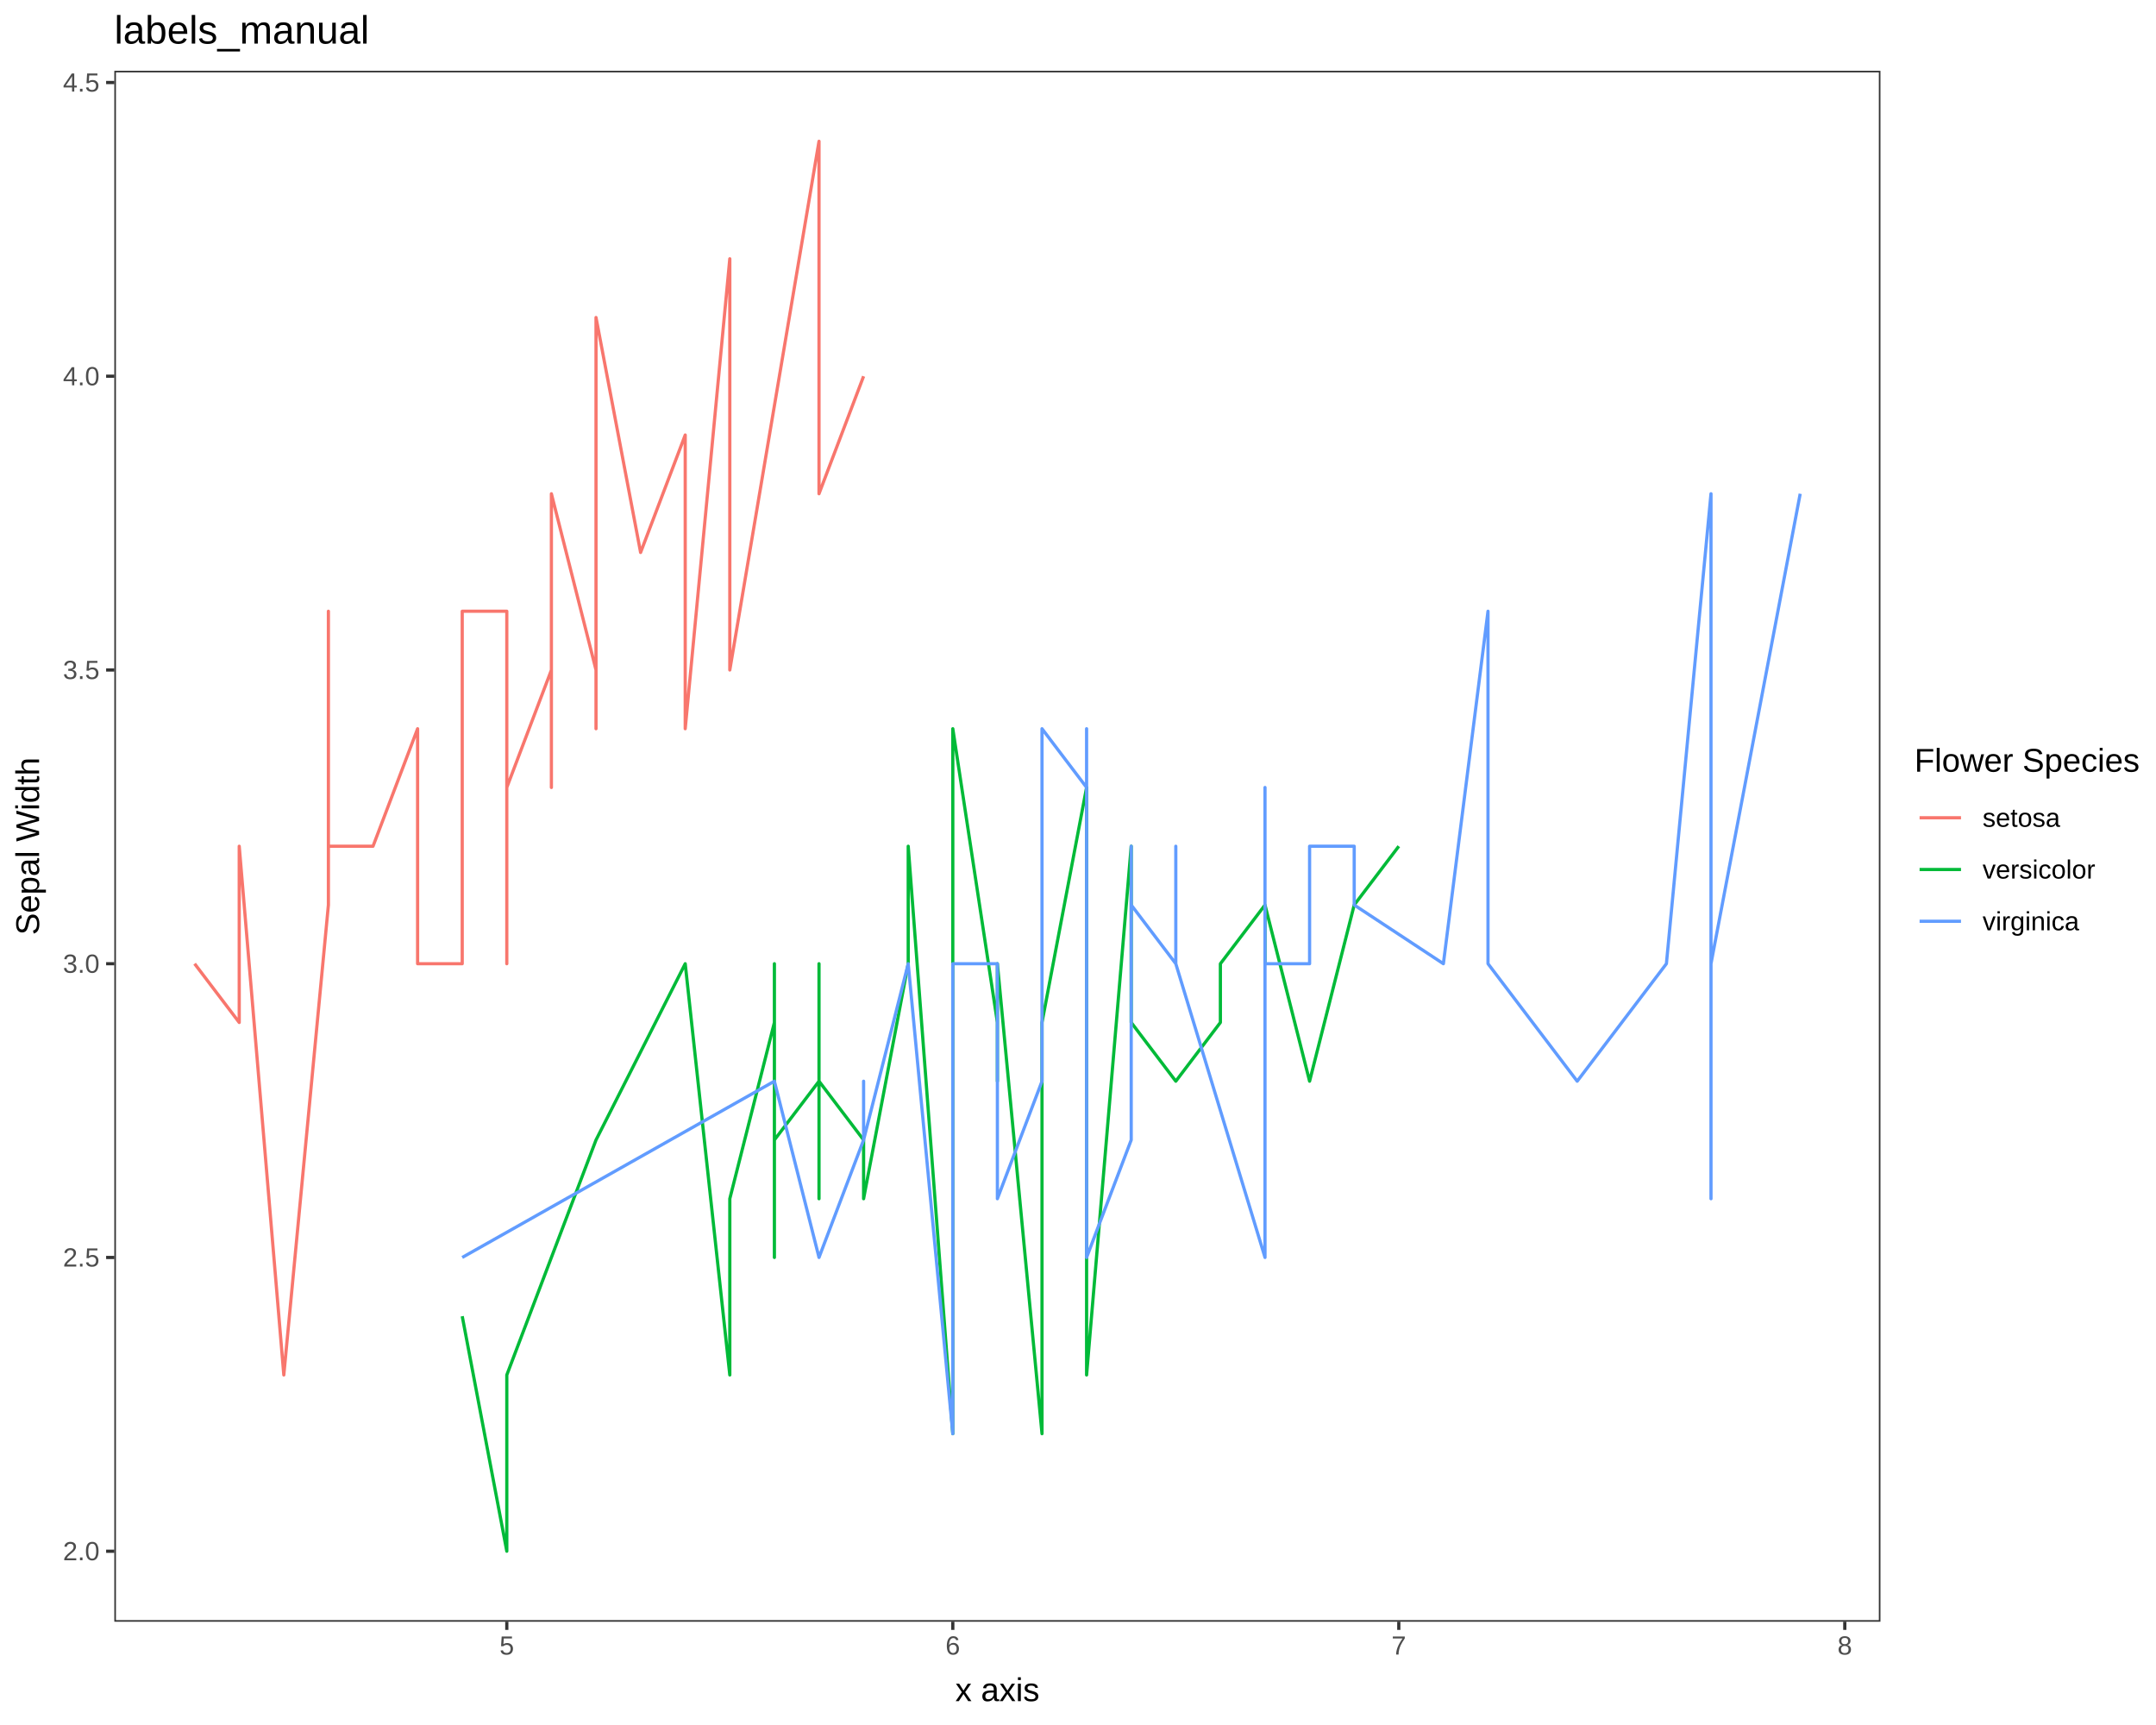
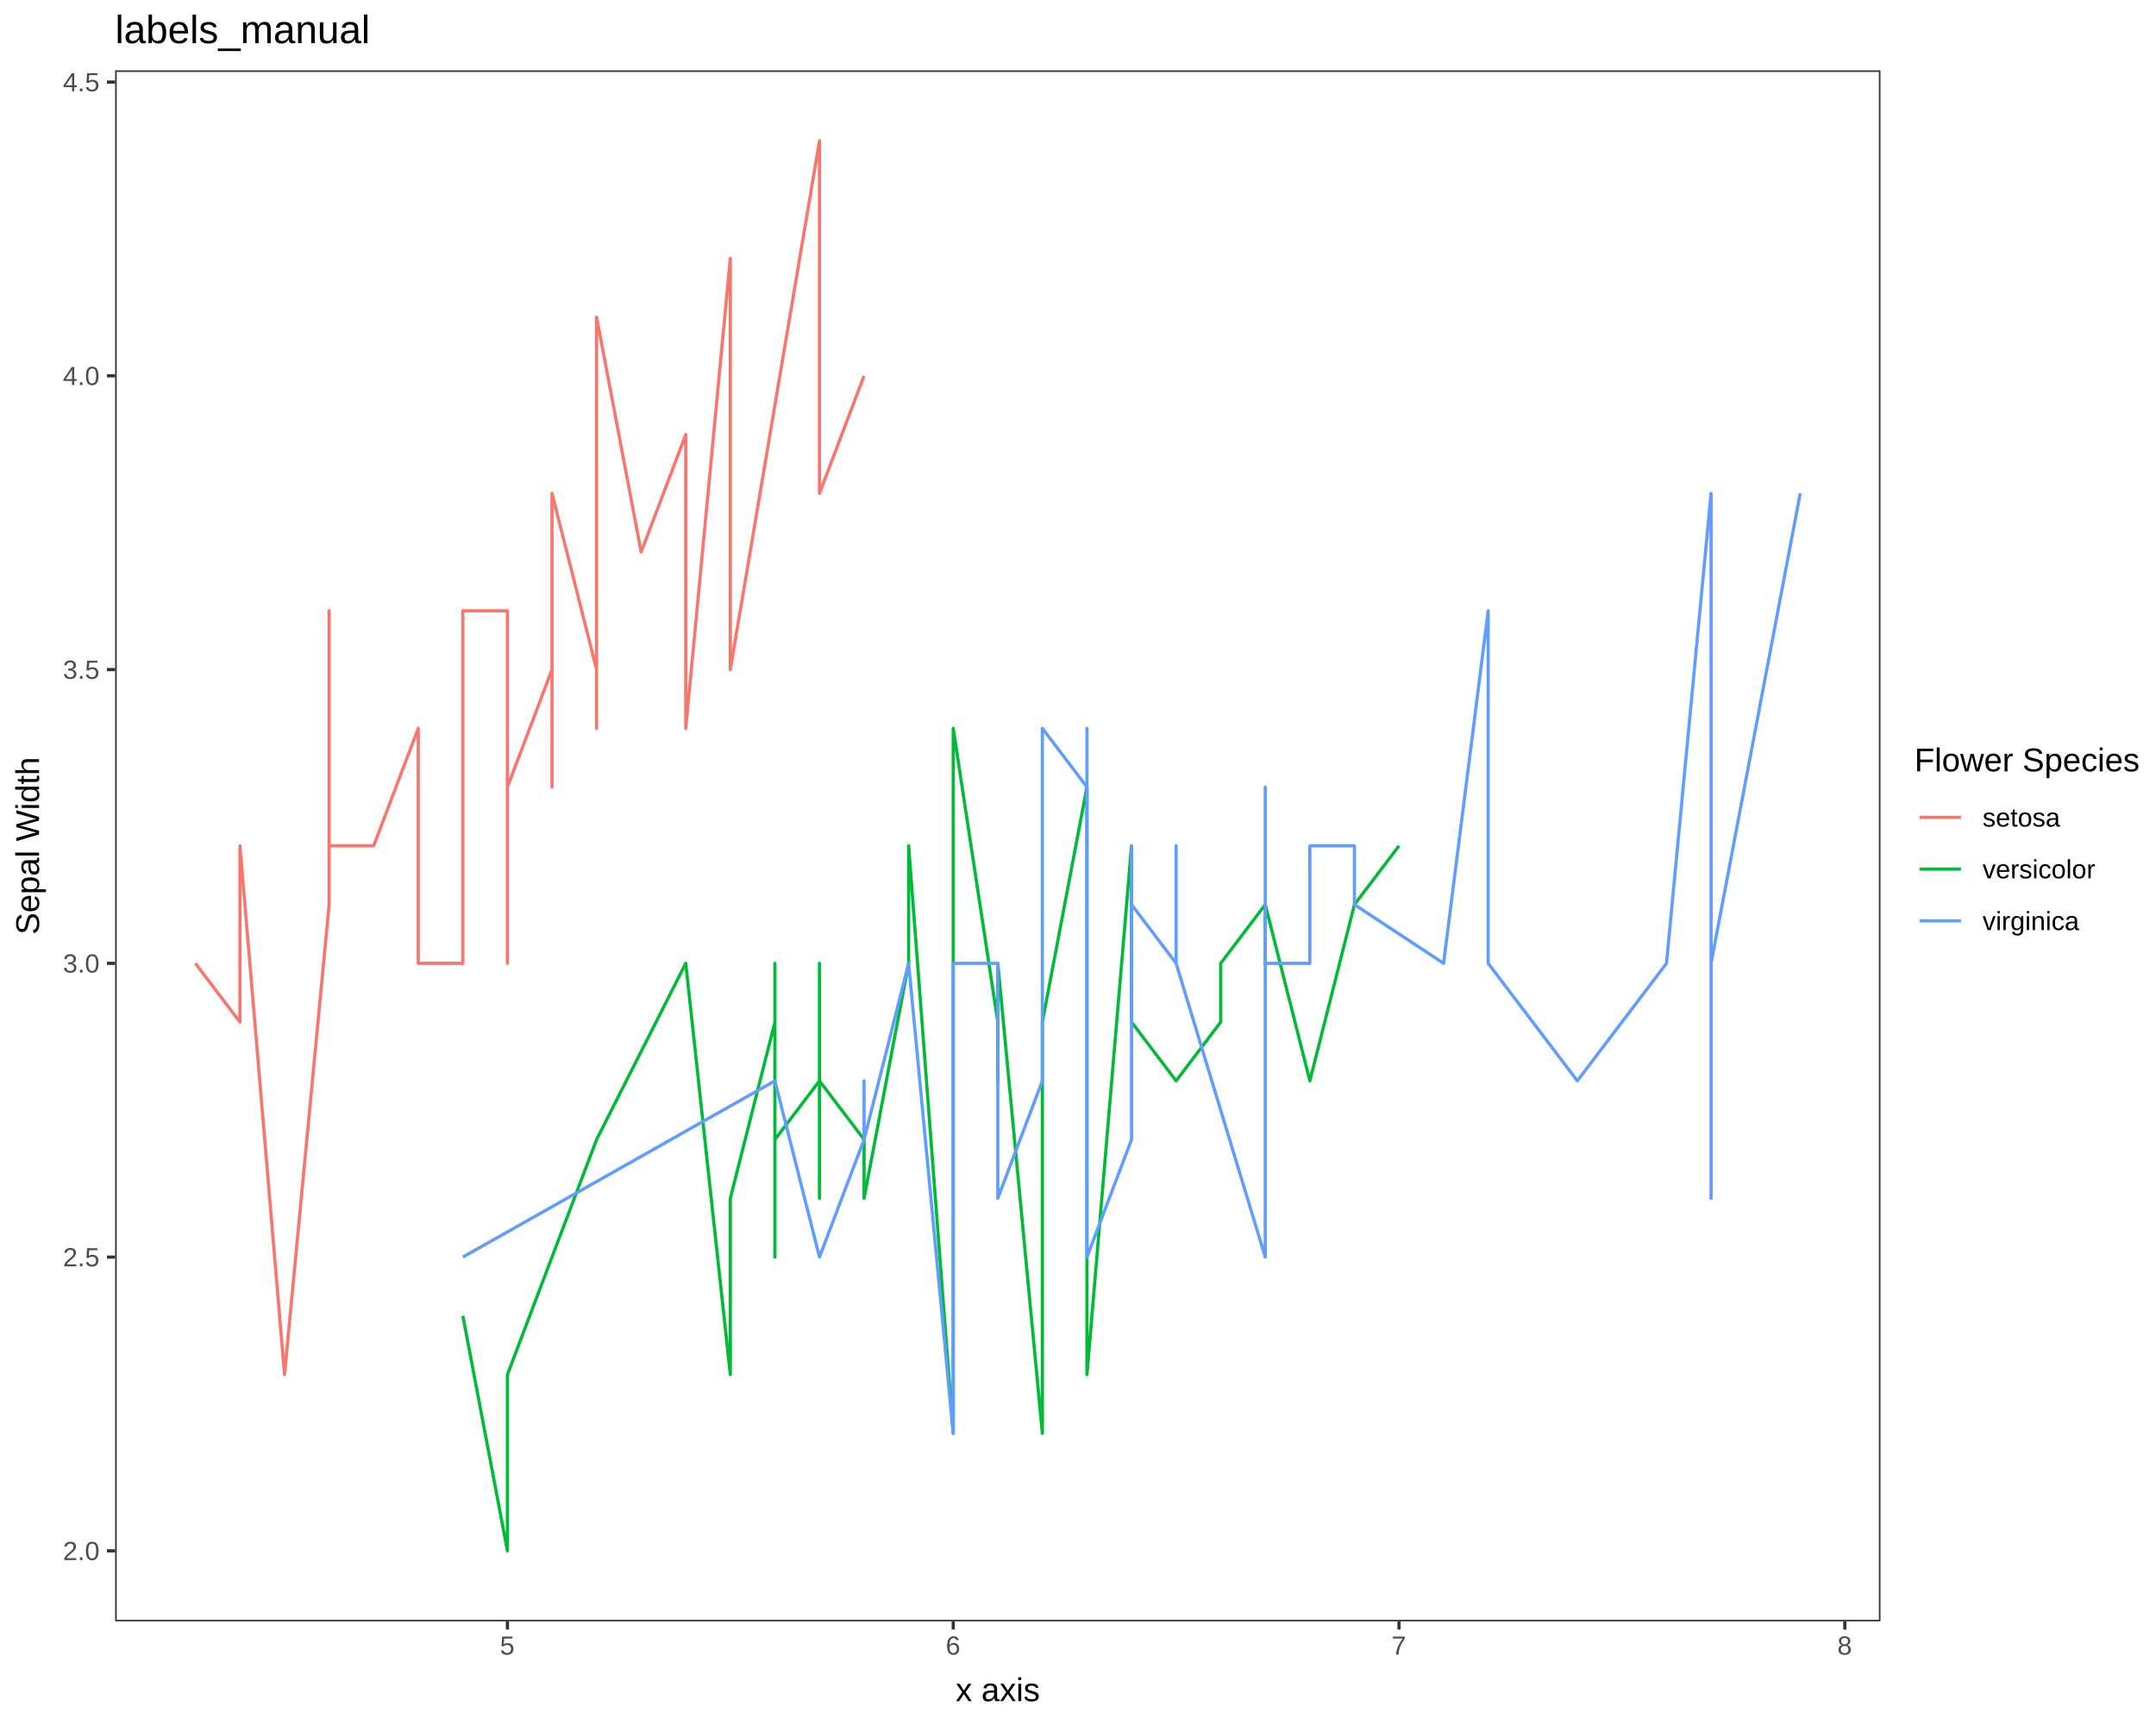
<svg xmlns="http://www.w3.org/2000/svg" viewBox="0 0 720.00 576.00">
  <defs>
    <style type="text/css">
-     line, polyline, polygon, path, rect, circle {
+     line, polyline, path, rect, circle {
      fill: none;
      stroke: #000000;
      stroke-linecap: round;
      stroke-linejoin: round;
      stroke-miterlimit: 10.00;
    }
  </style>
  </defs>
  <rect width="100%" height="100%" style="stroke: none; fill: #FFFFFF;" />
  <rect x="0.00" y="0.00" width="720.00" height="576.00" style="stroke-width: 1.07; stroke: #FFFFFF; fill: #FFFFFF;" />
  <defs>
-     <clipPath id="cpMzguMTh8NjI3Ljk5fDU0MS41MXwyMy42Mw==">
-       <rect x="38.18" y="23.63" width="589.80" height="517.88" />
+     <clipPath id="cpMzguNDQ4NXw2MjcuOTg3fDU0MS4zOTF8MjMuNDc2Nw==">
+       <rect x="38.45" y="23.48" width="589.54" height="517.91" />
    </clipPath>
  </defs>
-   <rect x="38.18" y="23.63" width="589.80" height="517.88" style="stroke-width: 1.07; stroke: none; fill: #FFFFFF;" clip-path="url(#cpMzguMTh8NjI3Ljk5fDU0MS41MXwyMy42Mw==)" />
-   <polyline points="64.99,321.80 79.89,341.42 79.89,321.80 79.89,282.57 94.78,459.12 109.67,302.18 109.67,243.33 109.67,204.10 109.67,282.57 124.57,282.57 124.57,282.57 139.46,243.33 139.46,321.80 139.46,243.33 139.46,302.18 139.46,321.80 154.36,321.80 154.36,302.18 154.36,302.18 154.36,204.10 169.25,204.10 169.25,243.33 169.25,321.80 169.25,243.33 169.25,282.57 169.25,223.72 169.25,223.72 169.25,262.95 184.14,223.72 184.14,223.72 184.14,164.87 184.14,184.48 184.14,262.95 184.14,243.33 184.14,164.87 184.14,164.87 199.04,223.72 199.04,243.33 199.04,106.02 213.93,184.48 228.83,145.25 228.83,184.48 228.83,145.25 228.83,243.33 228.83,243.33 243.72,86.40 243.72,223.72 273.51,47.17 273.51,164.87 288.40,125.63 " style="stroke-width: 1.07; stroke: #F8766D; stroke-linecap: butt;" clip-path="url(#cpMzguMTh8NjI3Ljk5fDU0MS41MXwyMy42Mw==)" />
-   <polyline points="154.36,439.50 169.25,517.97 169.25,459.12 184.14,419.88 199.04,380.65 228.83,321.80 243.72,459.12 243.72,439.50 243.72,439.50 243.72,419.88 243.72,400.27 258.61,341.42 258.61,321.80 258.61,419.88 258.61,321.80 258.61,380.65 273.51,361.03 273.51,400.27 273.51,321.80 273.51,341.42 273.51,361.03 288.40,380.65 288.40,380.65 288.40,400.27 303.30,321.80 303.30,282.57 318.19,478.73 318.19,341.42 318.19,380.65 318.19,243.33 333.08,341.42 333.08,361.03 333.08,361.03 333.08,321.80 347.98,478.73 347.98,341.42 362.87,262.95 362.87,419.88 362.87,459.12 377.77,282.57 377.77,341.42 392.66,361.03 407.55,341.42 407.55,321.80 422.45,302.18 422.45,321.80 422.45,302.18 437.34,361.03 452.24,302.18 467.13,282.57 " style="stroke-width: 1.07; stroke: #00BA38; stroke-linecap: butt;" clip-path="url(#cpMzguMTh8NjI3Ljk5fDU0MS41MXwyMy42Mw==)" />
-   <polyline points="154.36,419.88 258.61,361.03 273.51,419.88 288.40,380.65 288.40,361.03 288.40,380.65 303.30,321.80 318.19,478.73 318.19,321.80 333.08,321.80 333.08,400.27 347.98,361.03 347.98,243.33 362.87,262.95 362.87,341.42 362.87,380.65 362.87,361.03 362.87,243.33 362.87,419.88 377.77,380.65 377.77,282.57 377.77,361.03 377.77,361.03 377.77,302.18 392.66,321.80 392.66,282.57 392.66,321.80 392.66,321.80 422.45,419.88 422.45,262.95 422.45,302.18 422.45,262.95 422.45,321.80 437.34,321.80 437.34,282.57 452.24,282.57 452.24,302.18 452.24,302.18 482.02,321.80 496.92,204.10 496.92,282.57 496.92,321.80 511.81,341.42 526.71,361.03 556.50,321.80 571.39,164.87 571.39,400.27 571.39,361.03 571.39,321.80 601.18,164.87 " style="stroke-width: 1.07; stroke: #619CFF; stroke-linecap: butt;" clip-path="url(#cpMzguMTh8NjI3Ljk5fDU0MS41MXwyMy42Mw==)" />
-   <rect x="38.18" y="23.63" width="589.80" height="517.88" style="stroke-width: 1.07; stroke: #333333;" clip-path="url(#cpMzguMTh8NjI3Ljk5fDU0MS41MXwyMy42Mw==)" />
+   <rect x="38.45" y="23.48" width="589.54" height="517.91" style="stroke-width: 1.07; stroke: none; fill: #FFFFFF;" clip-path="url(#cpMzguNDQ4NXw2MjcuOTg3fDU0MS4zOTF8MjMuNDc2Nw==)" />
+   <polyline points="65.25,321.67 80.13,341.29 80.13,321.67 80.13,282.43 95.02,459.00 109.91,302.05 109.91,243.20 109.91,203.96 109.91,282.43 124.80,282.43 124.80,282.43 139.68,243.20 139.68,321.67 139.68,243.20 139.68,302.05 139.68,321.67 154.57,321.67 154.57,302.05 154.57,302.05 154.57,203.96 169.46,203.96 169.46,243.20 169.46,321.67 169.46,243.20 169.46,282.43 169.46,223.58 169.46,223.58 169.46,262.82 184.34,223.58 184.34,223.58 184.34,164.73 184.34,184.34 184.34,262.82 184.34,243.20 184.34,164.73 184.34,164.73 199.23,223.58 199.23,243.20 199.23,105.87 214.12,184.34 229.01,145.11 229.01,184.34 229.01,145.11 229.01,243.20 229.01,243.20 243.89,86.25 243.89,223.58 273.67,47.02 273.67,164.73 288.56,125.49 " style="stroke-width: 1.07; stroke: #F8766D; stroke-linecap: butt;" clip-path="url(#cpMzguNDQ4NXw2MjcuOTg3fDU0MS4zOTF8MjMuNDc2Nw==)" />
+   <polyline points="154.57,439.38 169.46,517.85 169.46,459.00 184.34,419.76 199.23,380.52 229.01,321.67 243.89,459.00 243.89,439.38 243.89,439.38 243.89,419.76 243.89,400.14 258.78,341.29 258.78,321.67 258.78,419.76 258.78,321.67 258.78,380.52 273.67,360.91 273.67,400.14 273.67,321.67 273.67,341.29 273.67,360.91 288.56,380.52 288.56,380.52 288.56,400.14 303.44,321.67 303.44,282.43 318.33,478.61 318.33,341.29 318.33,380.52 318.33,243.20 333.22,341.29 333.22,360.91 333.22,360.91 333.22,321.67 348.10,478.61 348.10,341.29 362.99,262.82 362.99,419.76 362.99,459.00 377.88,282.43 377.88,341.29 392.77,360.91 407.65,341.29 407.65,321.67 422.54,302.05 422.54,321.67 422.54,302.05 437.43,360.91 452.32,302.05 467.20,282.43 " style="stroke-width: 1.07; stroke: #00BA38; stroke-linecap: butt;" clip-path="url(#cpMzguNDQ4NXw2MjcuOTg3fDU0MS4zOTF8MjMuNDc2Nw==)" />
+   <polyline points="154.57,419.76 258.78,360.91 273.67,419.76 288.56,380.52 288.56,360.91 288.56,380.52 303.44,321.67 318.33,478.61 318.33,321.67 333.22,321.67 333.22,400.14 348.10,360.91 348.10,243.20 362.99,262.82 362.99,341.29 362.99,380.52 362.99,360.91 362.99,243.20 362.99,419.76 377.88,380.52 377.88,282.43 377.88,360.91 377.88,360.91 377.88,302.05 392.77,321.67 392.77,282.43 392.77,321.67 392.77,321.67 422.54,419.76 422.54,262.82 422.54,302.05 422.54,262.82 422.54,321.67 437.43,321.67 437.43,282.43 452.32,282.43 452.32,302.05 452.32,302.05 482.09,321.67 496.98,203.96 496.98,282.43 496.98,321.67 511.87,341.29 526.75,360.91 556.53,321.67 571.41,164.73 571.41,400.14 571.41,360.91 571.41,321.67 601.19,164.73 " style="stroke-width: 1.07; stroke: #619CFF; stroke-linecap: butt;" clip-path="url(#cpMzguNDQ4NXw2MjcuOTg3fDU0MS4zOTF8MjMuNDc2Nw==)" />
+   <rect x="38.45" y="23.48" width="589.54" height="517.91" style="stroke-width: 1.07; stroke: #333333;" clip-path="url(#cpMzguNDQ4NXw2MjcuOTg3fDU0MS4zOTF8MjMuNDc2Nw==)" />
  <defs>
-     <clipPath id="cpMC4wMHw3MjAuMDB8NTc2LjAwfDAuMDA=">
+     <clipPath id="cpMHw3MjB8NTc2fDA=">
      <rect x="0.00" y="0.00" width="720.00" height="576.00" />
    </clipPath>
  </defs>
-   <g clip-path="url(#cpMC4wMHw3MjAuMDB8NTc2LjAwfDAuMDA=)">
-     <text x="21.02" y="520.99" style="font-size: 8.80px; fill: #4D4D4D; font-family: Liberation Sans;" textLength="12.23px" lengthAdjust="spacingAndGlyphs">2.0</text>
+   <g clip-path="url(#cpMHw3MjB8NTc2fDA=)">
+     <text x="21.01" y="520.94" style="font-size: 8.80px; fill: #4D4D4D; font-family: Liberation Sans;" textLength="12.51px" lengthAdjust="spacingAndGlyphs">2.0</text>
  </g>
-   <g clip-path="url(#cpMC4wMHw3MjAuMDB8NTc2LjAwfDAuMDA=)">
-     <text x="21.02" y="422.91" style="font-size: 8.80px; fill: #4D4D4D; font-family: Liberation Sans;" textLength="12.23px" lengthAdjust="spacingAndGlyphs">2.5</text>
+   <g clip-path="url(#cpMHw3MjB8NTc2fDA=)">
+     <text x="21.01" y="422.85" style="font-size: 8.80px; fill: #4D4D4D; font-family: Liberation Sans;" textLength="12.51px" lengthAdjust="spacingAndGlyphs">2.5</text>
  </g>
-   <g clip-path="url(#cpMC4wMHw3MjAuMDB8NTc2LjAwfDAuMDA=)">
-     <text x="21.02" y="324.83" style="font-size: 8.80px; fill: #4D4D4D; font-family: Liberation Sans;" textLength="12.23px" lengthAdjust="spacingAndGlyphs">3.0</text>
+   <g clip-path="url(#cpMHw3MjB8NTc2fDA=)">
+     <text x="21.01" y="324.76" style="font-size: 8.80px; fill: #4D4D4D; font-family: Liberation Sans;" textLength="12.51px" lengthAdjust="spacingAndGlyphs">3.0</text>
  </g>
-   <g clip-path="url(#cpMC4wMHw3MjAuMDB8NTc2LjAwfDAuMDA=)">
-     <text x="21.02" y="226.74" style="font-size: 8.80px; fill: #4D4D4D; font-family: Liberation Sans;" textLength="12.23px" lengthAdjust="spacingAndGlyphs">3.5</text>
+   <g clip-path="url(#cpMHw3MjB8NTc2fDA=)">
+     <text x="21.01" y="226.67" style="font-size: 8.80px; fill: #4D4D4D; font-family: Liberation Sans;" textLength="12.51px" lengthAdjust="spacingAndGlyphs">3.5</text>
  </g>
-   <g clip-path="url(#cpMC4wMHw3MjAuMDB8NTc2LjAwfDAuMDA=)">
-     <text x="21.02" y="128.66" style="font-size: 8.80px; fill: #4D4D4D; font-family: Liberation Sans;" textLength="12.23px" lengthAdjust="spacingAndGlyphs">4.0</text>
+   <g clip-path="url(#cpMHw3MjB8NTc2fDA=)">
+     <text x="21.01" y="128.58" style="font-size: 8.80px; fill: #4D4D4D; font-family: Liberation Sans;" textLength="12.51px" lengthAdjust="spacingAndGlyphs">4.0</text>
  </g>
-   <g clip-path="url(#cpMC4wMHw3MjAuMDB8NTc2LjAwfDAuMDA=)">
-     <text x="21.02" y="30.58" style="font-size: 8.80px; fill: #4D4D4D; font-family: Liberation Sans;" textLength="12.23px" lengthAdjust="spacingAndGlyphs">4.5</text>
+   <g clip-path="url(#cpMHw3MjB8NTc2fDA=)">
+     <text x="21.01" y="30.49" style="font-size: 8.80px; fill: #4D4D4D; font-family: Liberation Sans;" textLength="12.51px" lengthAdjust="spacingAndGlyphs">4.5</text>
  </g>
-   <polyline points="35.44,517.97 38.18,517.97 " style="stroke-width: 1.07; stroke: #333333; stroke-linecap: butt;" clip-path="url(#cpMC4wMHw3MjAuMDB8NTc2LjAwfDAuMDA=)" />
-   <polyline points="35.44,419.88 38.18,419.88 " style="stroke-width: 1.07; stroke: #333333; stroke-linecap: butt;" clip-path="url(#cpMC4wMHw3MjAuMDB8NTc2LjAwfDAuMDA=)" />
-   <polyline points="35.44,321.80 38.18,321.80 " style="stroke-width: 1.07; stroke: #333333; stroke-linecap: butt;" clip-path="url(#cpMC4wMHw3MjAuMDB8NTc2LjAwfDAuMDA=)" />
-   <polyline points="35.44,223.72 38.18,223.72 " style="stroke-width: 1.07; stroke: #333333; stroke-linecap: butt;" clip-path="url(#cpMC4wMHw3MjAuMDB8NTc2LjAwfDAuMDA=)" />
-   <polyline points="35.44,125.63 38.18,125.63 " style="stroke-width: 1.07; stroke: #333333; stroke-linecap: butt;" clip-path="url(#cpMC4wMHw3MjAuMDB8NTc2LjAwfDAuMDA=)" />
-   <polyline points="35.44,27.55 38.18,27.55 " style="stroke-width: 1.07; stroke: #333333; stroke-linecap: butt;" clip-path="url(#cpMC4wMHw3MjAuMDB8NTc2LjAwfDAuMDA=)" />
-   <polyline points="169.25,544.25 169.25,541.51 " style="stroke-width: 1.07; stroke: #333333; stroke-linecap: butt;" clip-path="url(#cpMC4wMHw3MjAuMDB8NTc2LjAwfDAuMDA=)" />
-   <polyline points="318.19,544.25 318.19,541.51 " style="stroke-width: 1.07; stroke: #333333; stroke-linecap: butt;" clip-path="url(#cpMC4wMHw3MjAuMDB8NTc2LjAwfDAuMDA=)" />
-   <polyline points="467.13,544.25 467.13,541.51 " style="stroke-width: 1.07; stroke: #333333; stroke-linecap: butt;" clip-path="url(#cpMC4wMHw3MjAuMDB8NTc2LjAwfDAuMDA=)" />
-   <polyline points="616.07,544.25 616.07,541.51 " style="stroke-width: 1.07; stroke: #333333; stroke-linecap: butt;" clip-path="url(#cpMC4wMHw3MjAuMDB8NTc2LjAwfDAuMDA=)" />
-   <g clip-path="url(#cpMC4wMHw3MjAuMDB8NTc2LjAwfDAuMDA=)">
-     <text x="166.80" y="552.49" style="font-size: 8.80px; fill: #4D4D4D; font-family: Liberation Sans;" textLength="4.89px" lengthAdjust="spacingAndGlyphs">5</text>
+   <polyline points="35.71,517.85 38.45,517.85 " style="stroke-width: 1.07; stroke: #333333; stroke-linecap: butt;" clip-path="url(#cpMHw3MjB8NTc2fDA=)" />
+   <polyline points="35.71,419.76 38.45,419.76 " style="stroke-width: 1.07; stroke: #333333; stroke-linecap: butt;" clip-path="url(#cpMHw3MjB8NTc2fDA=)" />
+   <polyline points="35.71,321.67 38.45,321.67 " style="stroke-width: 1.07; stroke: #333333; stroke-linecap: butt;" clip-path="url(#cpMHw3MjB8NTc2fDA=)" />
+   <polyline points="35.71,223.58 38.45,223.58 " style="stroke-width: 1.07; stroke: #333333; stroke-linecap: butt;" clip-path="url(#cpMHw3MjB8NTc2fDA=)" />
+   <polyline points="35.71,125.49 38.45,125.49 " style="stroke-width: 1.07; stroke: #333333; stroke-linecap: butt;" clip-path="url(#cpMHw3MjB8NTc2fDA=)" />
+   <polyline points="35.71,27.40 38.45,27.40 " style="stroke-width: 1.07; stroke: #333333; stroke-linecap: butt;" clip-path="url(#cpMHw3MjB8NTc2fDA=)" />
+   <polyline points="169.46,544.13 169.46,541.39 " style="stroke-width: 1.07; stroke: #333333; stroke-linecap: butt;" clip-path="url(#cpMHw3MjB8NTc2fDA=)" />
+   <polyline points="318.33,544.13 318.33,541.39 " style="stroke-width: 1.07; stroke: #333333; stroke-linecap: butt;" clip-path="url(#cpMHw3MjB8NTc2fDA=)" />
+   <polyline points="467.20,544.13 467.20,541.39 " style="stroke-width: 1.07; stroke: #333333; stroke-linecap: butt;" clip-path="url(#cpMHw3MjB8NTc2fDA=)" />
+   <polyline points="616.08,544.13 616.08,541.39 " style="stroke-width: 1.07; stroke: #333333; stroke-linecap: butt;" clip-path="url(#cpMHw3MjB8NTc2fDA=)" />
+   <g clip-path="url(#cpMHw3MjB8NTc2fDA=)">
+     <text x="166.95" y="552.51" style="font-size: 8.80px; fill: #4D4D4D; font-family: Liberation Sans;" textLength="5.01px" lengthAdjust="spacingAndGlyphs">5</text>
  </g>
-   <g clip-path="url(#cpMC4wMHw3MjAuMDB8NTc2LjAwfDAuMDA=)">
-     <text x="315.74" y="552.49" style="font-size: 8.80px; fill: #4D4D4D; font-family: Liberation Sans;" textLength="4.89px" lengthAdjust="spacingAndGlyphs">6</text>
+   <g clip-path="url(#cpMHw3MjB8NTc2fDA=)">
+     <text x="315.83" y="552.51" style="font-size: 8.80px; fill: #4D4D4D; font-family: Liberation Sans;" textLength="5.01px" lengthAdjust="spacingAndGlyphs">6</text>
  </g>
-   <g clip-path="url(#cpMC4wMHw3MjAuMDB8NTc2LjAwfDAuMDA=)">
-     <text x="464.68" y="552.49" style="font-size: 8.80px; fill: #4D4D4D; font-family: Liberation Sans;" textLength="4.89px" lengthAdjust="spacingAndGlyphs">7</text>
+   <g clip-path="url(#cpMHw3MjB8NTc2fDA=)">
+     <text x="464.70" y="552.51" style="font-size: 8.80px; fill: #4D4D4D; font-family: Liberation Sans;" textLength="5.01px" lengthAdjust="spacingAndGlyphs">7</text>
  </g>
-   <g clip-path="url(#cpMC4wMHw3MjAuMDB8NTc2LjAwfDAuMDA=)">
-     <text x="613.62" y="552.49" style="font-size: 8.80px; fill: #4D4D4D; font-family: Liberation Sans;" textLength="4.89px" lengthAdjust="spacingAndGlyphs">8</text>
+   <g clip-path="url(#cpMHw3MjB8NTc2fDA=)">
+     <text x="613.57" y="552.51" style="font-size: 8.80px; fill: #4D4D4D; font-family: Liberation Sans;" textLength="5.01px" lengthAdjust="spacingAndGlyphs">8</text>
  </g>
-   <g clip-path="url(#cpMC4wMHw3MjAuMDB8NTc2LjAwfDAuMDA=)">
-     <text x="319.03" y="568.03" style="font-size: 11.00px; font-family: Liberation Sans;" textLength="28.12px" lengthAdjust="spacingAndGlyphs">x axis</text>
+   <g clip-path="url(#cpMHw3MjB8NTc2fDA=)">
+     <text x="319.16" y="568.04" style="font-size: 11.00px; font-family: Liberation Sans;" textLength="28.12px" lengthAdjust="spacingAndGlyphs">x axis</text>
  </g>
-   <g clip-path="url(#cpMC4wMHw3MjAuMDB8NTc2LjAwfDAuMDA=)">
-     <text transform="translate(13.05,312.22) rotate(-90)" style="font-size: 11.00px; font-family: Liberation Sans;" textLength="59.31px" lengthAdjust="spacingAndGlyphs">Sepal Width</text>
+   <g clip-path="url(#cpMHw3MjB8NTc2fDA=)">
+     <text transform="translate(13.04,312.09) rotate(-90)" style="font-size: 11.00px; font-family: Liberation Sans;" textLength="59.31px" lengthAdjust="spacingAndGlyphs">Sepal Width</text>
  </g>
-   <rect x="639.33" y="248.88" width="75.20" height="67.38" style="stroke-width: 1.07; stroke: none; fill: #FFFFFF;" clip-path="url(#cpMC4wMHw3MjAuMDB8NTc2LjAwfDAuMDA=)" />
-   <g clip-path="url(#cpMC4wMHw3MjAuMDB8NTc2LjAwfDAuMDA=)">
-     <text x="639.33" y="257.69" style="font-size: 11.00px; font-family: Liberation Sans;" textLength="75.20px" lengthAdjust="spacingAndGlyphs">Flower Species</text>
+   <rect x="639.33" y="248.75" width="75.20" height="67.37" style="stroke-width: 1.07; stroke: none; fill: #FFFFFF;" clip-path="url(#cpMHw3MjB8NTc2fDA=)" />
+   <g clip-path="url(#cpMHw3MjB8NTc2fDA=)">
+     <text x="639.33" y="257.56" style="font-size: 11.00px; font-family: Liberation Sans;" textLength="75.20px" lengthAdjust="spacingAndGlyphs">Flower Species</text>
  </g>
-   <rect x="639.33" y="264.42" width="17.28" height="17.28" style="stroke-width: 1.07; stroke: none; fill: #FFFFFF;" clip-path="url(#cpMC4wMHw3MjAuMDB8NTc2LjAwfDAuMDA=)" />
-   <line x1="641.05" y1="273.06" x2="654.88" y2="273.06" style="stroke-width: 1.07; stroke: #F8766D; stroke-linecap: butt;" clip-path="url(#cpMC4wMHw3MjAuMDB8NTc2LjAwfDAuMDA=)" />
-   <rect x="639.33" y="281.70" width="17.28" height="17.28" style="stroke-width: 1.07; stroke: none; fill: #FFFFFF;" clip-path="url(#cpMC4wMHw3MjAuMDB8NTc2LjAwfDAuMDA=)" />
-   <line x1="641.05" y1="290.34" x2="654.88" y2="290.34" style="stroke-width: 1.07; stroke: #00BA38; stroke-linecap: butt;" clip-path="url(#cpMC4wMHw3MjAuMDB8NTc2LjAwfDAuMDA=)" />
-   <rect x="639.33" y="298.98" width="17.28" height="17.28" style="stroke-width: 1.07; stroke: none; fill: #FFFFFF;" clip-path="url(#cpMC4wMHw3MjAuMDB8NTc2LjAwfDAuMDA=)" />
-   <line x1="641.05" y1="307.62" x2="654.88" y2="307.62" style="stroke-width: 1.07; stroke: #619CFF; stroke-linecap: butt;" clip-path="url(#cpMC4wMHw3MjAuMDB8NTc2LjAwfDAuMDA=)" />
-   <g clip-path="url(#cpMC4wMHw3MjAuMDB8NTc2LjAwfDAuMDA=)">
-     <text x="662.08" y="276.08" style="font-size: 8.80px; font-family: Liberation Sans;" textLength="25.93px" lengthAdjust="spacingAndGlyphs">setosa</text>
+   <rect x="639.33" y="264.28" width="17.28" height="17.28" style="stroke-width: 1.07; stroke: none; fill: #FFFFFF;" clip-path="url(#cpMHw3MjB8NTc2fDA=)" />
+   <line x1="641.05" y1="272.92" x2="654.88" y2="272.92" style="stroke-width: 1.07; stroke: #F8766D; stroke-linecap: butt;" clip-path="url(#cpMHw3MjB8NTc2fDA=)" />
+   <rect x="639.33" y="281.56" width="17.28" height="17.28" style="stroke-width: 1.07; stroke: none; fill: #FFFFFF;" clip-path="url(#cpMHw3MjB8NTc2fDA=)" />
+   <line x1="641.05" y1="290.20" x2="654.88" y2="290.20" style="stroke-width: 1.07; stroke: #00BA38; stroke-linecap: butt;" clip-path="url(#cpMHw3MjB8NTc2fDA=)" />
+   <rect x="639.33" y="298.84" width="17.28" height="17.28" style="stroke-width: 1.07; stroke: none; fill: #FFFFFF;" clip-path="url(#cpMHw3MjB8NTc2fDA=)" />
+   <line x1="641.05" y1="307.48" x2="654.88" y2="307.48" style="stroke-width: 1.07; stroke: #619CFF; stroke-linecap: butt;" clip-path="url(#cpMHw3MjB8NTc2fDA=)" />
+   <g clip-path="url(#cpMHw3MjB8NTc2fDA=)">
+     <text x="662.08" y="276.01" style="font-size: 8.80px; font-family: Liberation Sans;" textLength="26.52px" lengthAdjust="spacingAndGlyphs">setosa</text>
  </g>
-   <g clip-path="url(#cpMC4wMHw3MjAuMDB8NTc2LjAwfDAuMDA=)">
-     <text x="662.08" y="293.36" style="font-size: 8.80px; font-family: Liberation Sans;" textLength="37.65px" lengthAdjust="spacingAndGlyphs">versicolor</text>
+   <g clip-path="url(#cpMHw3MjB8NTc2fDA=)">
+     <text x="662.08" y="293.29" style="font-size: 8.80px; font-family: Liberation Sans;" textLength="38.51px" lengthAdjust="spacingAndGlyphs">versicolor</text>
  </g>
-   <g clip-path="url(#cpMC4wMHw3MjAuMDB8NTc2LjAwfDAuMDA=)">
-     <text x="662.08" y="310.64" style="font-size: 8.80px; font-family: Liberation Sans;" textLength="32.28px" lengthAdjust="spacingAndGlyphs">virginica</text>
+   <g clip-path="url(#cpMHw3MjB8NTc2fDA=)">
+     <text x="662.08" y="310.57" style="font-size: 8.80px; font-family: Liberation Sans;" textLength="33.01px" lengthAdjust="spacingAndGlyphs">virginica</text>
  </g>
-   <g clip-path="url(#cpMC4wMHw3MjAuMDB8NTc2LjAwfDAuMDA=)">
-     <text x="38.18" y="14.56" style="font-size: 13.20px; font-family: Liberation Sans;" textLength="85.12px" lengthAdjust="spacingAndGlyphs">labels_manual</text>
+   <g clip-path="url(#cpMHw3MjB8NTc2fDA=)">
+     <text x="38.45" y="14.42" style="font-size: 13.20px; font-family: Liberation Sans;" textLength="83.83px" lengthAdjust="spacingAndGlyphs">labels_manual</text>
  </g>
</svg>
